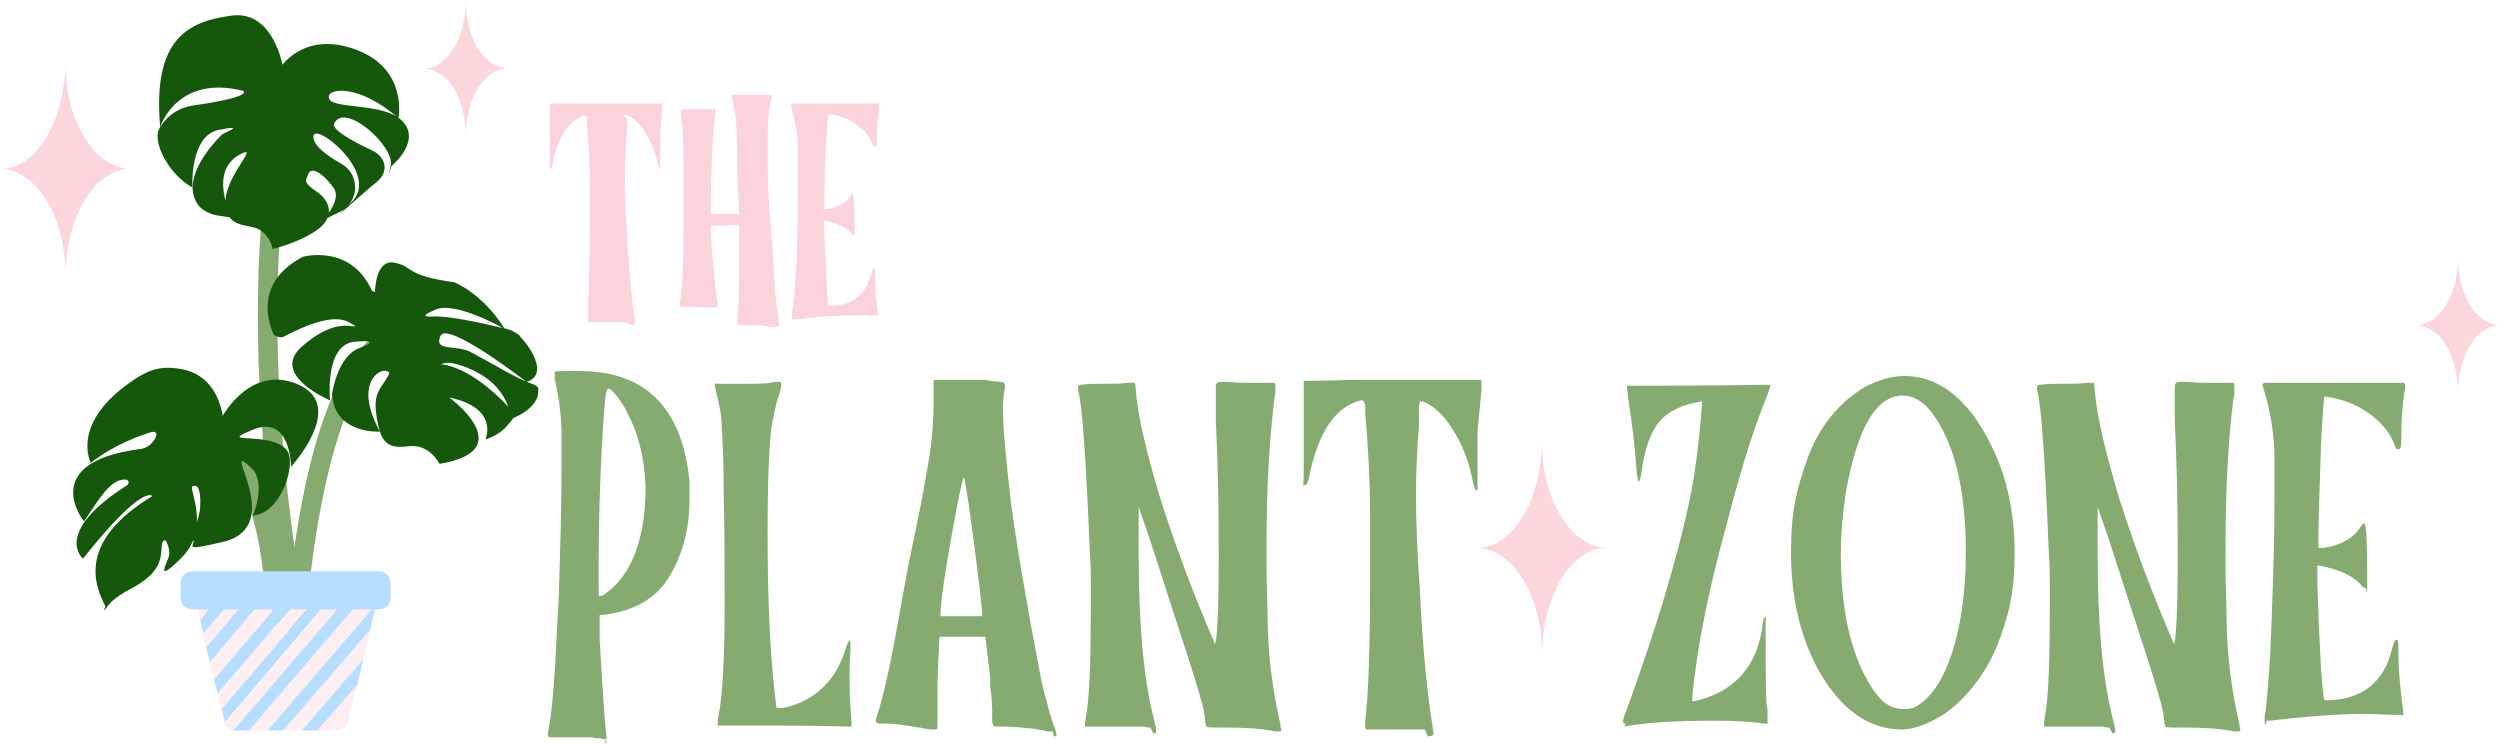
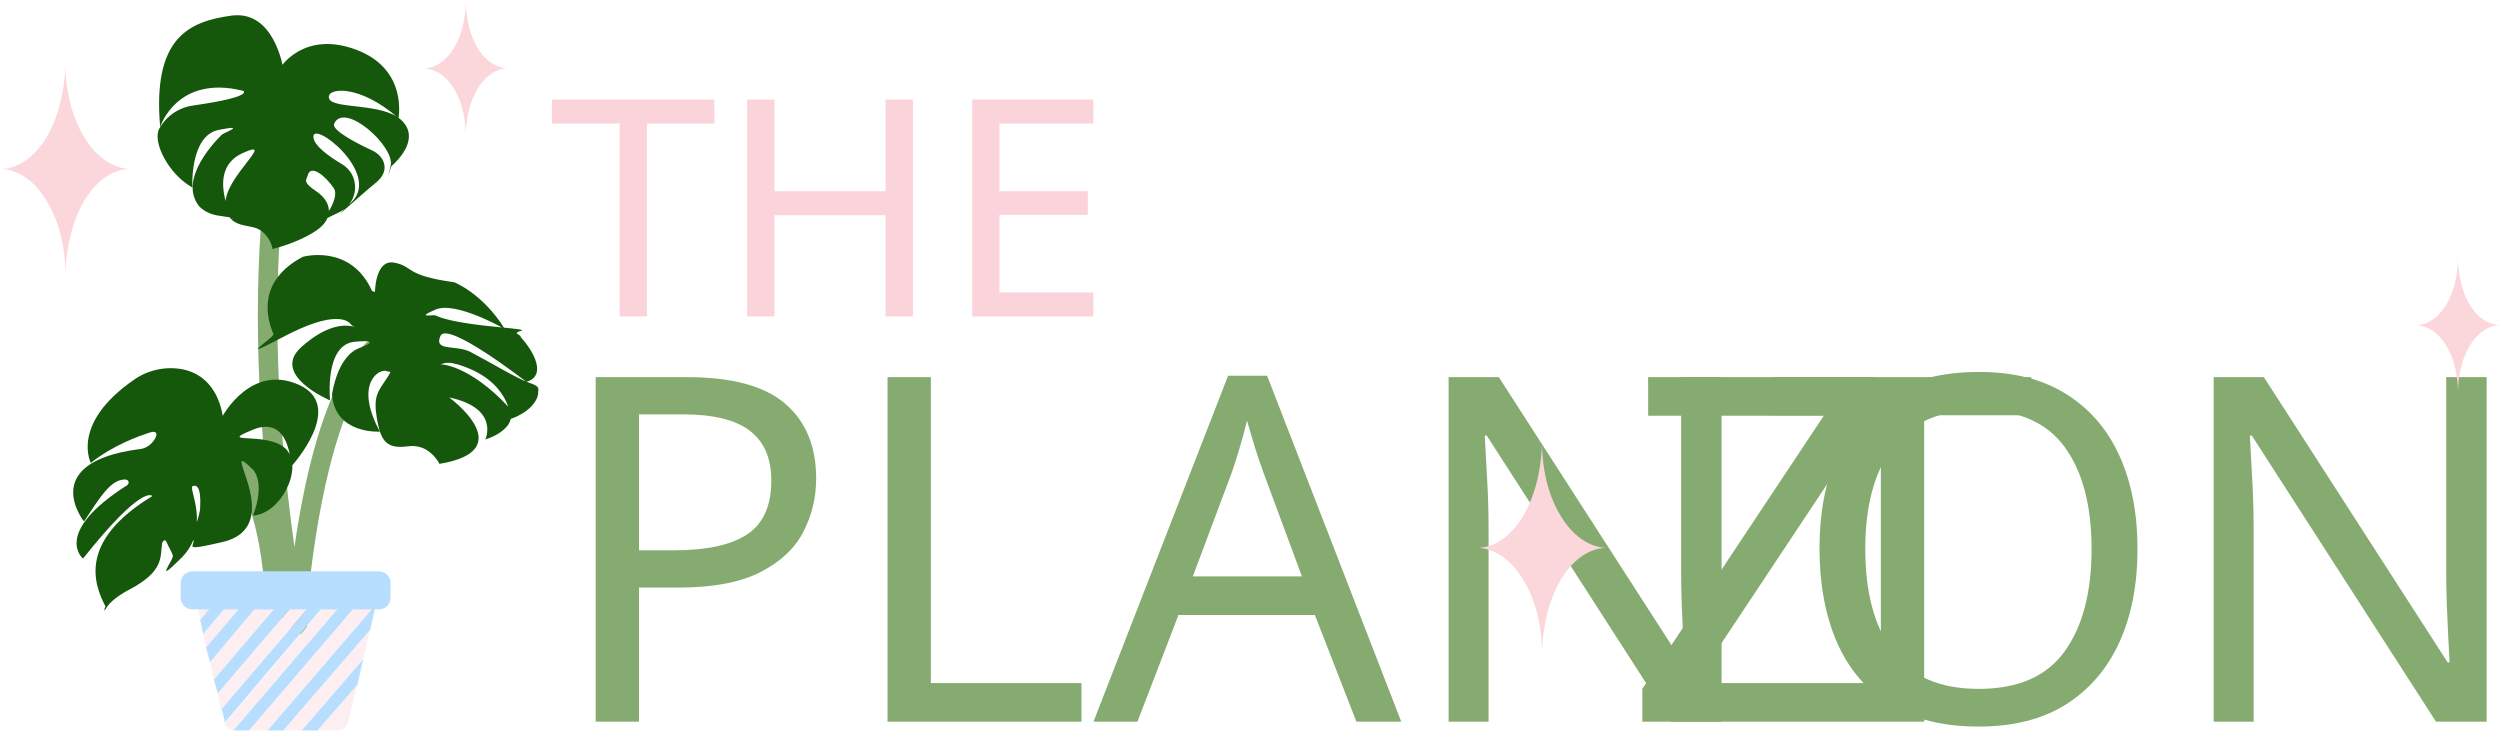
- <svg xmlns="http://www.w3.org/2000/svg" enable-background="new 0 0 256 76.1" viewBox="0 0 256 76.1">
-   <path d="m64 33h-3.8v-1.8c.1-2 .2-4.6.2-7.8v-4c0-2.4-.1-4.7-.3-6.8v-.5c0-.2-.1-.3-.2-.3-1.6.5-2.7 2.1-3.3 4.8 0 .5-.2.7-.3.7v-6.7h11.5v.7c-.1 1.2-.2 2.1-.2 2.5v3.8s0-.3-.2-.7c-.3-1.3-.7-2.4-1.3-3.3s-1.2-1.5-1.9-1.8 0 .2 0 .5v1c-.1 1.5-.2 3-.2 4.5s0 3.6.2 6.2c.2 3.9.5 6.8.8 8.7v.4c0 .1-.1.2-.3.2zm15.2.5h-.4c-.3-.2-1-.2-2-.2h-1.3v-.4c.1-1 .2-3.1.2-6.3v-3.6c-.2 0-.8 0-1.7.1h-1.2v.5c0 .7 0 1.6.2 2.9.2 2.2.3 3.7.5 4.6v.2c0 .1-.1.2-.3.2h-.3c-.3 0-.9 0-1.9-.1h-1.1c-.2 0-.3 0-.3-.2v-.2c.2-.7.4-3.4.4-8.2v-6c0-2.2-.1-3.8-.3-5v-.4c0-.1 0-.2.2-.2h3.3s.1 0 .1.1c-.3 2.2-.5 5.2-.5 9.1v1.5h2.9c-.1-2-.2-3.9-.2-5.7 0-3.1-.2-5-.5-5.8 0-.3-.1-.5-.1-.6s0-.1.3-.1h3.6c.1 0 .2 0 .2.2s0 .3-.1.6c-.2.9-.3 2.4-.3 4.4s0 4.6.3 7.7l.2 2.8c.2 3.9.4 6.3.6 7.1 0 .4.1.6.1.7s0 .2-.1.2zm1.9-.8v-.6c.1-.7.3-2.2.4-4.4.2-3.1.2-6.3.2-9.4v-3.2c0-1.5-.3-2.8-.6-3.8 0-.2-.1-.4-.1-.5s.1-.2.3-.2h8.7v.7c-.1.9-.2 1.7-.2 2.6s0 1.1-.2 1.1-.2-.1-.3-.4c-.3-.7-.9-1.4-1.7-1.9-.8-.6-1.7-.9-2.8-1 0 .7-.2 2.2-.3 4.4 0 1.9-.1 3.7-.1 5.3h.4c1-.2 1.8-.6 2.3-1.3.1-.2.2-.3.2-.3.1 0 .2 1.1.2 3.2s0 1-.1 1-.2 0-.3-.2c-.6-.6-1.5-1-2.7-1.2v1.2c.2 3.8.3 6.3.4 7.5h.5c2.1-.1 3.4-1.2 3.9-3.2.1-.4.2-.7.3-.7s.1.3.1.9c0 1.2.1 2.4.3 3.8v.2h-2.6c-1.3 0-3.3.1-6 .4z" fill="#fbd4db" />
-   <path d="m62.1 75.7c-.1 0-.3 0-.6-.1-.2 0-.5 0-.9-.1h-4.3c-.1 0-.2-.1-.2-.2v-.3c.2-.7.4-2.3.6-4.8s.3-5.4.5-8.7c.2-5.9.3-10.3.3-13.4v-3.5c0-1.7-.2-3.7-.7-5.8v-.7c0-.1.3-.1.7-.1h1.9c6.7 0 10.5 3.8 11.2 11.3v1.9c0 3-.7 5.6-2.1 7.9s-3.8 3.6-7.1 3.9v2.4c.3 5.1.5 8.4.7 9.9v.5c0 .2 0 .3-.2.3zm-.5-14.7s.2 0 .5-.3c1.9-1.4 3.1-3.6 3.7-6.9.2-1.2.3-2.4.3-3.5 0-2-.3-4-1-6.1-.3-.8-.7-1.6-1.1-2.4-.8-1.3-1.4-2-1.7-2s-.4 1.6-.6 4.7c-.3 5.1-.4 9.6-.4 13.6s0 2.8.3 2.9zm25.4 13.4h-.3c-.6 0-2.9-.1-6.9-.1h-6.3v-.3c0-.2 0-.5.1-.8.4-2.2.6-5.9.6-11.2s0-7.1-.1-12c0-2.9-.1-5-.2-6.3 0-1.3-.3-2.4-.5-3.3-.1-.5-.2-.8-.2-1s.2-.1.6-.1h1.9c1.9 0 3.1 0 3.6-.2h.5c.1 0 .2 0 .2.3s-.1.8-.4 1.5c-.3 1.3-.6 2.5-.7 3.7-.2 2.2-.3 5.5-.3 9.9 0 6.2.2 11.6.7 16.2.1 1 .2 1.6.2 1.7s.1.1.4.1c.5 0 1.2-.2 1.9-.5 2.4-1 4-2.9 4.8-5.6.2-.6.4-.9.4-.9s.1.2.1.6v.5c-.1.7-.1 1.6-.1 2.8s0 2.2.1 3c0 .8.1 1.3.1 1.6s0 .5-.2.4zm20.8.5h-.6c-1-.3-2.4-.4-4.1-.5h-1.2c-.2 0-.3-.3-.3-.7v-.2c0-1 0-2-.2-3.1v-1l-.5-4.2h-4.7c-.1 2-.2 3.9-.2 5.6v3.6c0 .2 0 .3-.3.3s-.7 0-1.5-.2h-.2c-1.5-.3-2.6-.4-3.3-.4s-1 0-1-.2 0-.3.1-.6c.6-1.8 1.3-4.8 2.1-9.3.7-3.9 1.3-7.2 1.9-9.9.3-1.6.6-2.8.7-3.5l.4-2.3c.5-2.6.7-5 .7-7v-2.4h5.2c.7.1 1.3.2 1.6.2s.5.1.5.3v.3c-.1.5-.2 1.3-.2 2.2 0 1.8.3 5 .8 9.4.6 4.5 1.6 10.4 3 17.7.2 1.1.5 2.2.8 3.3.3 1.2.6 2 .8 2.5 0 .2.1.3.1.4s0 .2-.3.2zm-9.4-11.8h2.2c0-.2-.1-1.2-.3-3-.9-7.5-1.5-11.2-1.6-11.2s-.4 1.3-.9 4c-1 5.4-1.5 8.8-1.5 10.2zm19.4 11.4c-.2 0-.4 0-.7-.1h-6c0-.1 0-.7.2-1.6.3-2.2.4-5.8.4-10.6s0-3.9-.1-5.6c-.4-9.9-.8-15.4-1.2-16.6v-.5c0-.1.8-.2 2.2-.2 1.5 0 2.4 0 2.8-.1h.8s.1.3.1.7c.2 2.7 1.1 6.4 2.5 11.1 1.5 4.7 3.3 9.6 5.6 14.9.2 0 .4-3 .4-9s-.1-9.2-.3-13.9v-3.4c0-.4.2-.5.6-.5h.4c.6 0 1.2.1 1.9.1h3c.1 0 .2 0 .2.2v.5c0 .3 0 .6-.1.9-.5 4.1-.8 9-.8 14.5s0 3.6.1 7.6c0 4 .5 7.7 1.3 11.2 0 .3.1.5.1.6s0 .2-.2.2h-.4c-1.4-.3-3.1-.4-5.2-.4s-1.8 0-1.9-.2c0 0-.1-.3-.1-.5 0-.5-.2-1.5-.6-2.8-.6-2.1-1.6-5.1-2.9-9.1l-2.1-6.5-1.2-3.5v4.9c0 7.1.5 12.8 1.6 17 .1.5.2.8.2 1s0 .3-.3.3zm28.1.2h-6s-.1-.1-.1-.3v-.4c0-.2 0-.4.1-.9 0-.4 0-.8.1-1.3.2-3.1.3-7.2.3-12.4v-6.3c0-3.8-.2-7.4-.5-10.8v-.8c-.1-.4-.2-.5-.3-.5h-.2c-2.6.7-4.3 3.3-5.2 7.6-.1.7-.3 1.1-.5 1.1h-.1c-.1 0 0-.4 0-1.1v-9.6s1.7 0 5.2-.1h13v1.1c-.2 1.9-.3 3.3-.4 4.1v6.1h-.2s-.2-.4-.3-1c-.4-2-1.1-3.8-2.1-5.3-.9-1.5-2-2.4-3-2.8h-.3s-.1.3-.1.8v1.7c-.2 2.4-.3 4.8-.3 7.1s.1 5.8.4 9.8c.3 6.3.8 10.9 1.3 13.9 0 .3.1.5.1.7s-.2.3-.6.3zm20.6-.6c-.2 0-.3 0-.3-.2s.1-.6.4-1.3c2.8-7.7 5-14.8 6.4-21.3.5-2.4 1-5.8 1.3-10.2-2 .3-3.5 1-4.4 2.1s-1.5 2.8-1.8 5.1c-.1.6-.2 1-.3 1s-.1-.3-.2-.9c-.2-2.9-.5-5.2-.8-7.1-.1-.8-.2-1.4-.2-1.8 9.2 0 13.9-.1 14.1-.1.4 0 .6 0 .6.1s-.2.6-.5 1.4c-1.1 2.7-2.3 6.4-3.6 11.3l-.5 1.9c-1.8 6.5-2.9 12.2-3.4 17.1v.6h.2c4.1-.9 6.5-3.6 7-7.9 0-.5.2-.7.3-.7s0 .1 0 .4c0 5.7 0 8.7.2 9v1.5h-.3c-1.3-.2-3-.3-5.2-.3-4 0-7.1.2-9.2.6zm28.4.6h-.1c-3.4 0-6.3-2-8.6-6.1-1.9-3.5-2.8-7.5-2.8-12s.6-6.5 1.7-9.7c1.2-3.2 3.1-5.6 5.9-7.3 1.4-.7 2.7-1.1 4-1.1 3.5 0 6.5 2.3 8.8 6.9 1.7 3.3 2.5 7.1 2.5 11.2s-.6 6.5-1.9 9.8c-1.2 2.7-2.9 4.9-5 6.5-1.6 1.1-3.1 1.7-4.5 1.8zm0-2.1c.4 0 .8 0 1.2-.2 1.5-.8 2.7-2.5 3.6-5 1.1-3.1 1.6-6.8 1.6-10.9 0-6.5-1.2-11.3-3.6-14.4-.9-1.1-1.9-1.6-2.8-1.6-2.8 0-4.7 3.3-5.9 10-.3 2.1-.5 4.1-.5 6.1 0 5.8 1 10.4 3.1 13.7 1 1.6 2 2.3 3.3 2.3zm21.1 1.9c-.2 0-.4 0-.7-.1h-6c0-.1 0-.7.2-1.6.3-2.2.4-5.8.4-10.6s0-3.9-.1-5.6c-.4-9.9-.8-15.4-1.2-16.6v-.5c0-.1.8-.2 2.2-.2 1.5 0 2.4 0 2.8-.1h.8s.1.3.1.7c.2 2.7 1.1 6.4 2.5 11.1 1.5 4.7 3.3 9.6 5.6 14.9.2 0 .4-3 .4-9s-.1-9.2-.3-13.9v-3.4c0-.4.2-.5.6-.5h.4c.6 0 1.2.1 1.9.1h3c.1 0 .2 0 .2.2v.5c0 .3 0 .6-.1.9-.5 4.1-.8 9-.8 14.5s0 3.6.1 7.6c0 4 .5 7.7 1.3 11.2 0 .3.1.5.1.6s0 .2-.2.2h-.4c-1.4-.3-3.1-.4-5.2-.4s-1.8 0-1.9-.2c0 0-.1-.3-.1-.5 0-.5-.2-1.5-.6-2.8-.6-2.1-1.6-5.1-2.9-9.1l-2.1-6.5-1.2-3.5v4.9c0 7.1.5 12.8 1.6 17 .1.5.2.8.2 1s0 .3-.3.3zm16-.3s-.1 0-.1-.2v-.6c.2-1.1.4-3.5.6-7 .2-5 .4-10 .4-15v-5.1c-.1-2.4-.5-4.5-1-6.1-.1-.4-.2-.6-.2-.8s.2-.2.5-.2h14s.1.2.1.3 0 .4-.1.7c-.2 1.4-.3 2.8-.3 4.1s0 1.7-.3 1.7-.3-.2-.5-.7c-.5-1.2-1.4-2.2-2.7-3.1s-2.8-1.4-4.4-1.6c-.1 1.1-.3 3.5-.4 7.1-.1 3-.2 5.8-.2 8.4h.6c1.7-.3 2.9-.9 3.7-2.1.2-.3.3-.4.4-.4.2 0 .3 1.7.3 5.1s0 1.5-.2 1.5-.3-.1-.5-.4c-1-1-2.5-1.6-4.4-1.9v1.9c.2 6.1.4 10.1.7 11.9h.7c3.3-.2 5.4-1.9 6.2-5.1.2-.7.3-1.1.5-1.1s.2.5.2 1.4c0 1.8.2 3.8.5 6v.3c0 .1-.2 0-.5 0-1.3 0-2.5-.1-3.6-.1-2.1 0-5.3.2-9.6.7h-.3z" fill="#85ab70" />
-   <path d="m52 7c-.3 0-1.8 0-3.1 2.1-1.2 2-1.2 4.4-1.2 4.9 0-.5 0-2.9-1.2-4.9s-2.8-2.1-3.1-2.1c.3 0 1.8 0 3.1-2.1 1.2-2 1.2-4.4 1.2-4.9 0 .5 0 2.9 1.2 4.9s2.8 2.1 3.1 2.1zm204 26.3c-.3 0-1.8 0-3.1 2.1-1.2 2-1.2 4.4-1.2 4.9 0-.5 0-2.9-1.2-4.9s-2.8-2.1-3.1-2.1c.3 0 1.8 0 3.1-2.1 1.2-2 1.2-4.4 1.2-4.9 0 .5 0 2.9 1.2 4.9s2.8 2.1 3.1 2.1zm-91.5 22.8c-.5 0-2.8.1-4.7 3.3-1.8 3.1-1.9 6.8-1.9 7.6 0-.8 0-4.5-1.9-7.6-1.9-3.2-4.3-3.3-4.7-3.3.5 0 2.8-.1 4.7-3.3 1.8-3.1 1.9-6.8 1.9-7.6 0 .8 0 4.5 1.9 7.6 1.9 3.2 4.3 3.3 4.7 3.3zm-151.2-38.8c-.5 0-2.8.1-4.7 3.3-1.8 3.1-1.9 6.8-1.9 7.6 0-.8 0-4.5-1.9-7.6-1.9-3.2-4.3-3.3-4.7-3.3.5 0 2.8-.1 4.7-3.3 1.8-3.1 1.9-6.8 1.9-7.6 0 .8 0 4.5 1.9 7.6 1.9 3.2 4.3 3.3 4.7 3.3z" fill="#fbd6db" />
-   <path d="m23.9 48.1c1-.8 3.2 3.2 4 10.1s2.4 5.2 2.4 5.2c-6.4-36.6-.2-55.1-.2-55.1m9.1 26.8s-6.6 2.4-8.9 28.4" fill="none" stroke="#85ab70" stroke-miterlimit="10" stroke-width="2" />
-   <path d="m34.3 60.8-11.3 13.3c.2.4.5.6.9.7l12-14h-1.5zm4.4 0h-1.2l-12 14h1.9l11.1-12.9zm-14.4 0-3.5 4.1.3 1.4 4.7-5.5zm3.1 0-5.9 7 .4 1.8 7.5-8.8zm3.6 0-8.7 10.2.3 1.7 10.2-11.9zm1.5 14h2c.6 0 1.1-.4 1.2-1l.9-3.8zm-12.6-14 .6 2.7 2.2-2.7zm18 3.7-8.9 10.3h1.9l6.3-7.3z" fill="#fdeff1" />
-   <path d="m22.7 60.8-2.2 2.7.3 1.4 3.5-4.1zm3.1 0-4.7 5.5.4 1.5 5.9-7zm3.6 0-7.5 8.8.4 1.4 8.7-10.2zm3.4 0-10.1 11.8.3 1.2v.2l11.3-13.3h-1.6zm3.1 0-12 14h1.6l12-14zm2.6 1.1-11.1 12.9h1.6l8.9-10.3zm-1.3 5.6-6.3 7.3h1.6l4.1-4.7z" fill="#b8deff" />
-   <path d="m22.8 42.6s2.9-5.4 7.8-3.2-.8 8.4-.8 8.4 0-5.4-3.9-3.8 1.6.1 3.4 2c1.2 1.3-.5 6.6-3.4 6.8 0 0 1.4-3.3-.1-4.8s-1.1-.6-.7.6c.6 1.8 2 5.9-2.3 6.9s-2.8.4-3-.2.7-2.4.7-3.4c.1-2.1-.4-2.3-.8-2.1s1.9 4.3-1.1 7.3-1.3.2-1.3-.2c.1-.4 0-.8-.2-1.3s-.4-.2-.5 0c-.2 1.5.2 2.9-3.4 4.8 0 0-1.6.8-2.2 1.7s-.2 0-.2 0c-1.2-2.3-2.8-6.7 4.8-11.3 0 0-.9-1.4-7.1 6.4 0 0-3.2-2.6 4.5-7.5.3-.2.2-.6-.2-.6-1.5 0-2.6 1.9-4.2 4.3 0 0-4.8-6 5.6-7.4 0 0 .8 0 1.4-.7s.6-1.3-.3-1-3.6 1.2-6 3.1c0 0-2.2-4.1 4.4-8.5 1.9-1.3 3.2-1.4 4.9-1.1s3.6 1.5 4.2 4.7z" fill="#15580c" />
-   <path d="m38.4 29.9s0-3.4 2-3 1 1.3 6.1 2c0 0 2.9 1.1 5.2 4.8 0 0-5-2.9-7.1-2s-.4.7 0 .7c.6 0 2.3.1 6.5 1.1 1 .2 1.3.3 1.9.7.2.1.2.2.3.3 1.4 1.5 2.7 4 .6 4.6 0 0-8.1-6.3-8.8-4.7s1.5.9 3 1.6c2.3 1.2 4.9 2.8 6.1 3.2s.9.6.9 1.1-.6 1.8-2.8 2.6c0 0 0-4-5.5-5.6-.7-.2-1.1-.2-1.7 0 0 0 2.9 0 7 4.4.9.9.7.8 0 1.7-.4.5-1.1 1.2-2.4 1.6 0 0 1.5-3.2-3.7-4.3 0 0 7.4 5.4-1 6.8 0 0-1-2.1-3.2-1.8s-2.8-.5-3.2-2.8.1-2.8.9-4c.5-.8.4-.8.1-.9-.7-.3-3.4 1.2-.7 6.2 0 0-4.6.3-4.9-3.8 0 0 .5-4 2.9-4.8 0 0 2.5-.9-.6-.6s-2.5 6-2.5 6-6.2-2.6-2.9-5.5c2.7-2.4 4.5-2.2 5.1-2.1s.3-.1.1-.2c-.6-.3-1.8-1.5-7.1 1.3-.2.1-.8 0-1-.3-.7-1.6-1.7-5.4 3-7.9 0 0 4.9-1.4 7.1 3.5zm-9.4-22.9s-.9-6-5.3-5.4-8.1 2.3-7.3 11.4c0 0 1.7-5.4 8.5-3.7 0 0 1.2.6-5.1 1.5-1.5.2-2.8 1.1-3.5 2.4s.9 4.6 3.4 6c0 0-.3-5.3 2.7-5.9s.5.3.3.5c-1.3 1.3-4.2 4.7-2.4 7.2 0 0 .6.9 2.2 1.1s1.3.3 1.3.3-2.7-5 1-6.7c1.7-.8-1.9 2.5-1.7 5.2s2.5 1.9 3.6 2.7 1.2 1.9 1.2 1.9 2.6-.6 4.5-1.9 1.5-3 0-4-1-1.2-.9-1.6c.3-1.3 1.9.1 2.7 1.3s-1.1 3.3-1.4 3.4.8-.4 2-1c2-1 2.1-3.8.2-4.9s-2.8-1.9-2.9-2.7c-.3-2 7 3.6 3.9 6.6s1-.8 2.5-2 .9-2.7-.4-3.3-4.1-2-3.9-2.7c1-2.4 6.3 2.3 5.8 4.3s0 .1.1 0c.8-.7 2.9-2.9 1-4.7s-7-1.1-7.4-2.2 3-1.6 7.1 2c0 0 1-5-4.3-7s-7.7 1.7-7.7 1.7z" fill="#15580c" />
-   <path d="m19.7 58.5h19.1c.7 0 1.2.5 1.2 1.2v1.5c0 .7-.5 1.2-1.2 1.2h-19.1c-.7 0-1.2-.5-1.2-1.2v-1.5c0-.7.5-1.2 1.2-1.2z" fill="#b8deff" />
+ <svg xmlns="http://www.w3.org/2000/svg" width="256" height="76.1" viewBox="0 0 256 76.1">
+   <text fill="#fbd4db" font-family="Hamerald, Hamerald" font-size="31.1" transform="translate(56.2 32.4)">
+     <tspan x="0" y="0">THE</tspan>
+   </text>
+   <text fill="#85ab70" font-family="Hamerald, Hamerald" font-size="49.4" transform="translate(56.2 73.9)">
+     <tspan x="0" y="0">PLANT </tspan>
+     <tspan x="110.1" y="0" letter-spacing="0em">Z</tspan>
+     <tspan x="127.1" y="0">ONE</tspan>
+   </text>
+   <path fill="#fbd6db" d="M52 7c-.3 0-1.8 0-3.1 2.1-1.2 2-1.2 4.4-1.2 4.9 0-.5 0-2.9-1.2-4.9-1.2-2-2.8-2.1-3.1-2.1.3 0 1.8 0 3.1-2.1 1.2-2 1.2-4.4 1.2-4.9 0 .5 0 2.9 1.2 4.9C50.1 6.9 51.7 7 52 7zm204 26.3c-.3 0-1.8 0-3.1 2.1-1.2 2-1.2 4.4-1.2 4.9 0-.5 0-2.9-1.2-4.9-1.2-2-2.8-2.1-3.1-2.1.3 0 1.8 0 3.1-2.1 1.2-2 1.2-4.4 1.2-4.9 0 .5 0 2.9 1.2 4.9 1.2 2 2.8 2.1 3.1 2.1zm-91.5 22.8c-.5 0-2.8.1-4.7 3.3-1.8 3.1-1.9 6.8-1.9 7.6 0-.8 0-4.5-1.9-7.6-1.9-3.2-4.3-3.3-4.7-3.3.5 0 2.8-.1 4.7-3.3 1.8-3.1 1.9-6.8 1.9-7.6 0 .8 0 4.5 1.9 7.6 1.9 3.2 4.3 3.3 4.7 3.3zM13.3 17.3c-.5 0-2.8.1-4.7 3.3-1.8 3.1-1.9 6.8-1.9 7.6 0-.8 0-4.5-1.9-7.6C2.9 17.4.5 17.3.1 17.3c.5 0 2.8-.1 4.7-3.3 1.8-3.1 1.9-6.8 1.9-7.6 0 .8 0 4.5 1.9 7.6 1.9 3.2 4.3 3.3 4.7 3.3z" />
+   <path fill="none" stroke="#85ab70" stroke-miterlimit="10" stroke-width="2" d="M23.9 48.1c1-.8 3.2 3.2 4 10.1.5 3.9 2.4 5.2 2.4 5.2-6.4-36.6-.2-55.1-.2-55.1m9.1 26.8s-6.6 2.4-8.9 28.4" />
+   <path fill="#fdeff1" d="M34.3 60.8L23 74.1c.2.4.5.6.9.7l12-14h-1.5zm4.4 0h-1.2l-12 14h1.9l11.1-12.9.2-1.1zm-14.4 0l-3.5 4.1.3 1.4 4.7-5.5h-1.5zm3.1 0l-5.9 7 .4 1.8 7.5-8.8h-2zm3.6 0L22.3 71l.3 1.7 10.2-11.9H31zm1.5 14h2c.6 0 1.1-.4 1.2-1l.9-3.8-4.1 4.8zm-12.6-14l.6 2.7 2.2-2.7h-2.8zm18 3.7L29 74.8h1.9l6.3-7.3.7-3z" />
+   <path fill="#b8deff" d="M22.7 60.8l-2.2 2.7.3 1.4 3.5-4.1h-1.6zm3.1 0l-4.7 5.5.4 1.5 5.9-7h-1.6zm3.6 0l-7.5 8.8.4 1.4L31 60.8h-1.6zm3.4 0L22.7 72.6l.3 1.2v.2l11.3-13.3h-1.6zm3.1 0l-12 14h1.6l12-14h-1.6zm2.6 1.1L27.4 74.8H29l8.9-10.3.6-2.6zm-1.3 5.6l-6.3 7.3h1.6l4.1-4.7.6-2.6z" />
+   <path fill="#15580c" d="M22.8 42.6s2.9-5.4 7.8-3.2-.8 8.4-.8 8.4 0-5.4-3.9-3.8 1.6.1 3.4 2-.5 6.6-3.4 6.8c0 0 1.4-3.3-.1-4.8s-1.1-.6-.7.6c.6 1.8 2 5.9-2.3 6.9s-2.8.4-3-.2.7-2.4.7-3.4c.1-2.1-.4-2.3-.8-2.1s1.9 4.3-1.1 7.3-.8.2-.9-.2-.4-.8-.6-1.3-.4-.2-.5 0c-.2 1.5.2 2.9-3.4 4.8 0 0-1.6.8-2.2 1.7s-.2 0-.2 0c-1.2-2.3-2.8-6.7 4.8-11.3 0 0-.9-1.4-7.1 6.4 0 0-3.2-2.6 4.5-7.5.3-.2.2-.6-.2-.6-1.5 0-2.6 1.9-4.2 4.3 0 0-4.8-6 5.6-7.4 0 0 .8 0 1.4-.7s.6-1.3-.3-1-3.6 1.2-6 3.1c0 0-2.1-4 4.4-8.5 1.4-1 3.2-1.4 4.9-1.1s3.6 1.5 4.2 4.7z" />
+   <path fill="#15580c" d="M38.4 29.9s0-3.4 2-3 1 1.3 6.1 2c0 0 2.9 1.1 5.2 4.8 0 0-5-2.9-7.1-2s-.3.5 0 .6c.6.3 2.2.8 6.5 1.2s1.3.3 1.9.7.2.2.3.3c1.4 1.5 2.7 4 .6 4.6 0 0-8.1-6.3-8.8-4.7s1.5.9 3 1.6c2.3 1.2 4.9 2.8 6.1 3.2s.9.6.9 1.1-.6 1.8-2.8 2.6c0 0 0-4-5.5-5.6-.7-.2-1.1-.2-1.7 0 0 0 2.9 0 7 4.4.4.4.3 1.2 0 1.7S51 44.6 49.7 45c0 0 1.5-3.2-3.7-4.3 0 0 7.4 5.4-1 6.8 0 0-1-2.1-3.2-1.8s-2.8-.5-3.2-2.8.1-2.8.9-4 .4-.7.1-.9c-.7-.3-3.4 1.2-.7 6.2 0 0-4.6.3-4.9-3.8 0 0 .5-4 2.9-4.8 0 0 2.5-.9-.6-.6-3.1.3-2.5 6-2.5 6s-6.2-2.6-2.9-5.5c2.7-2.4 4.5-2.2 5.1-2.1s.1 0 0-.1c-.3-.5-1.7-1.6-7 1.2s-.8 0-1-.3c-.7-1.6-1.7-5.4 3-7.9 0 0 4.9-1.4 7.1 3.5zM29 7s-.9-6-5.3-5.4c-4.4.6-8.1 2.3-7.3 11.4 0 0 1.7-5.4 8.5-3.7 0 0 1.2.6-5.1 1.5-1.5.2-2.8 1.1-3.5 2.4s.9 4.6 3.4 6c0 0-.3-5.3 2.7-5.9s.5.3.3.5c-1.3 1.3-4.2 4.7-2.4 7.2 0 0 .6.9 2.2 1.1s1.3.3 1.3.3-2.7-5 1-6.7-1.9 2.5-1.7 5.2c.2 2.7 2.5 1.9 3.6 2.7 1.1.8 1.2 1.9 1.2 1.9s2.6-.6 4.5-1.9 1.5-3 0-4-1-1.2-.9-1.6c.3-1.3 1.9.1 2.7 1.3.6 1-1.1 3.3-1.4 3.4s.8-.4 2-1c2-1 2.1-3.8.2-4.9-1.5-.9-2.8-1.9-2.9-2.7-.3-2 7 3.6 3.9 6.6s1-.8 2.5-2 .9-2.7-.4-3.3-4.1-2-3.9-2.7c1-2.4 6.3 2.3 5.8 4.3s0 .1.1 0c.8-.7 2.9-2.9 1-4.7s-7-1.1-7.4-2.2 3-1.6 7.1 2c0 0 1-5-4.3-7s-7.7 1.7-7.7 1.7z" />
+   <rect width="21.5" height="3.9" x="18.5" y="58.5" fill="#b8deff" rx="1.2" ry="1.2" />
</svg>
